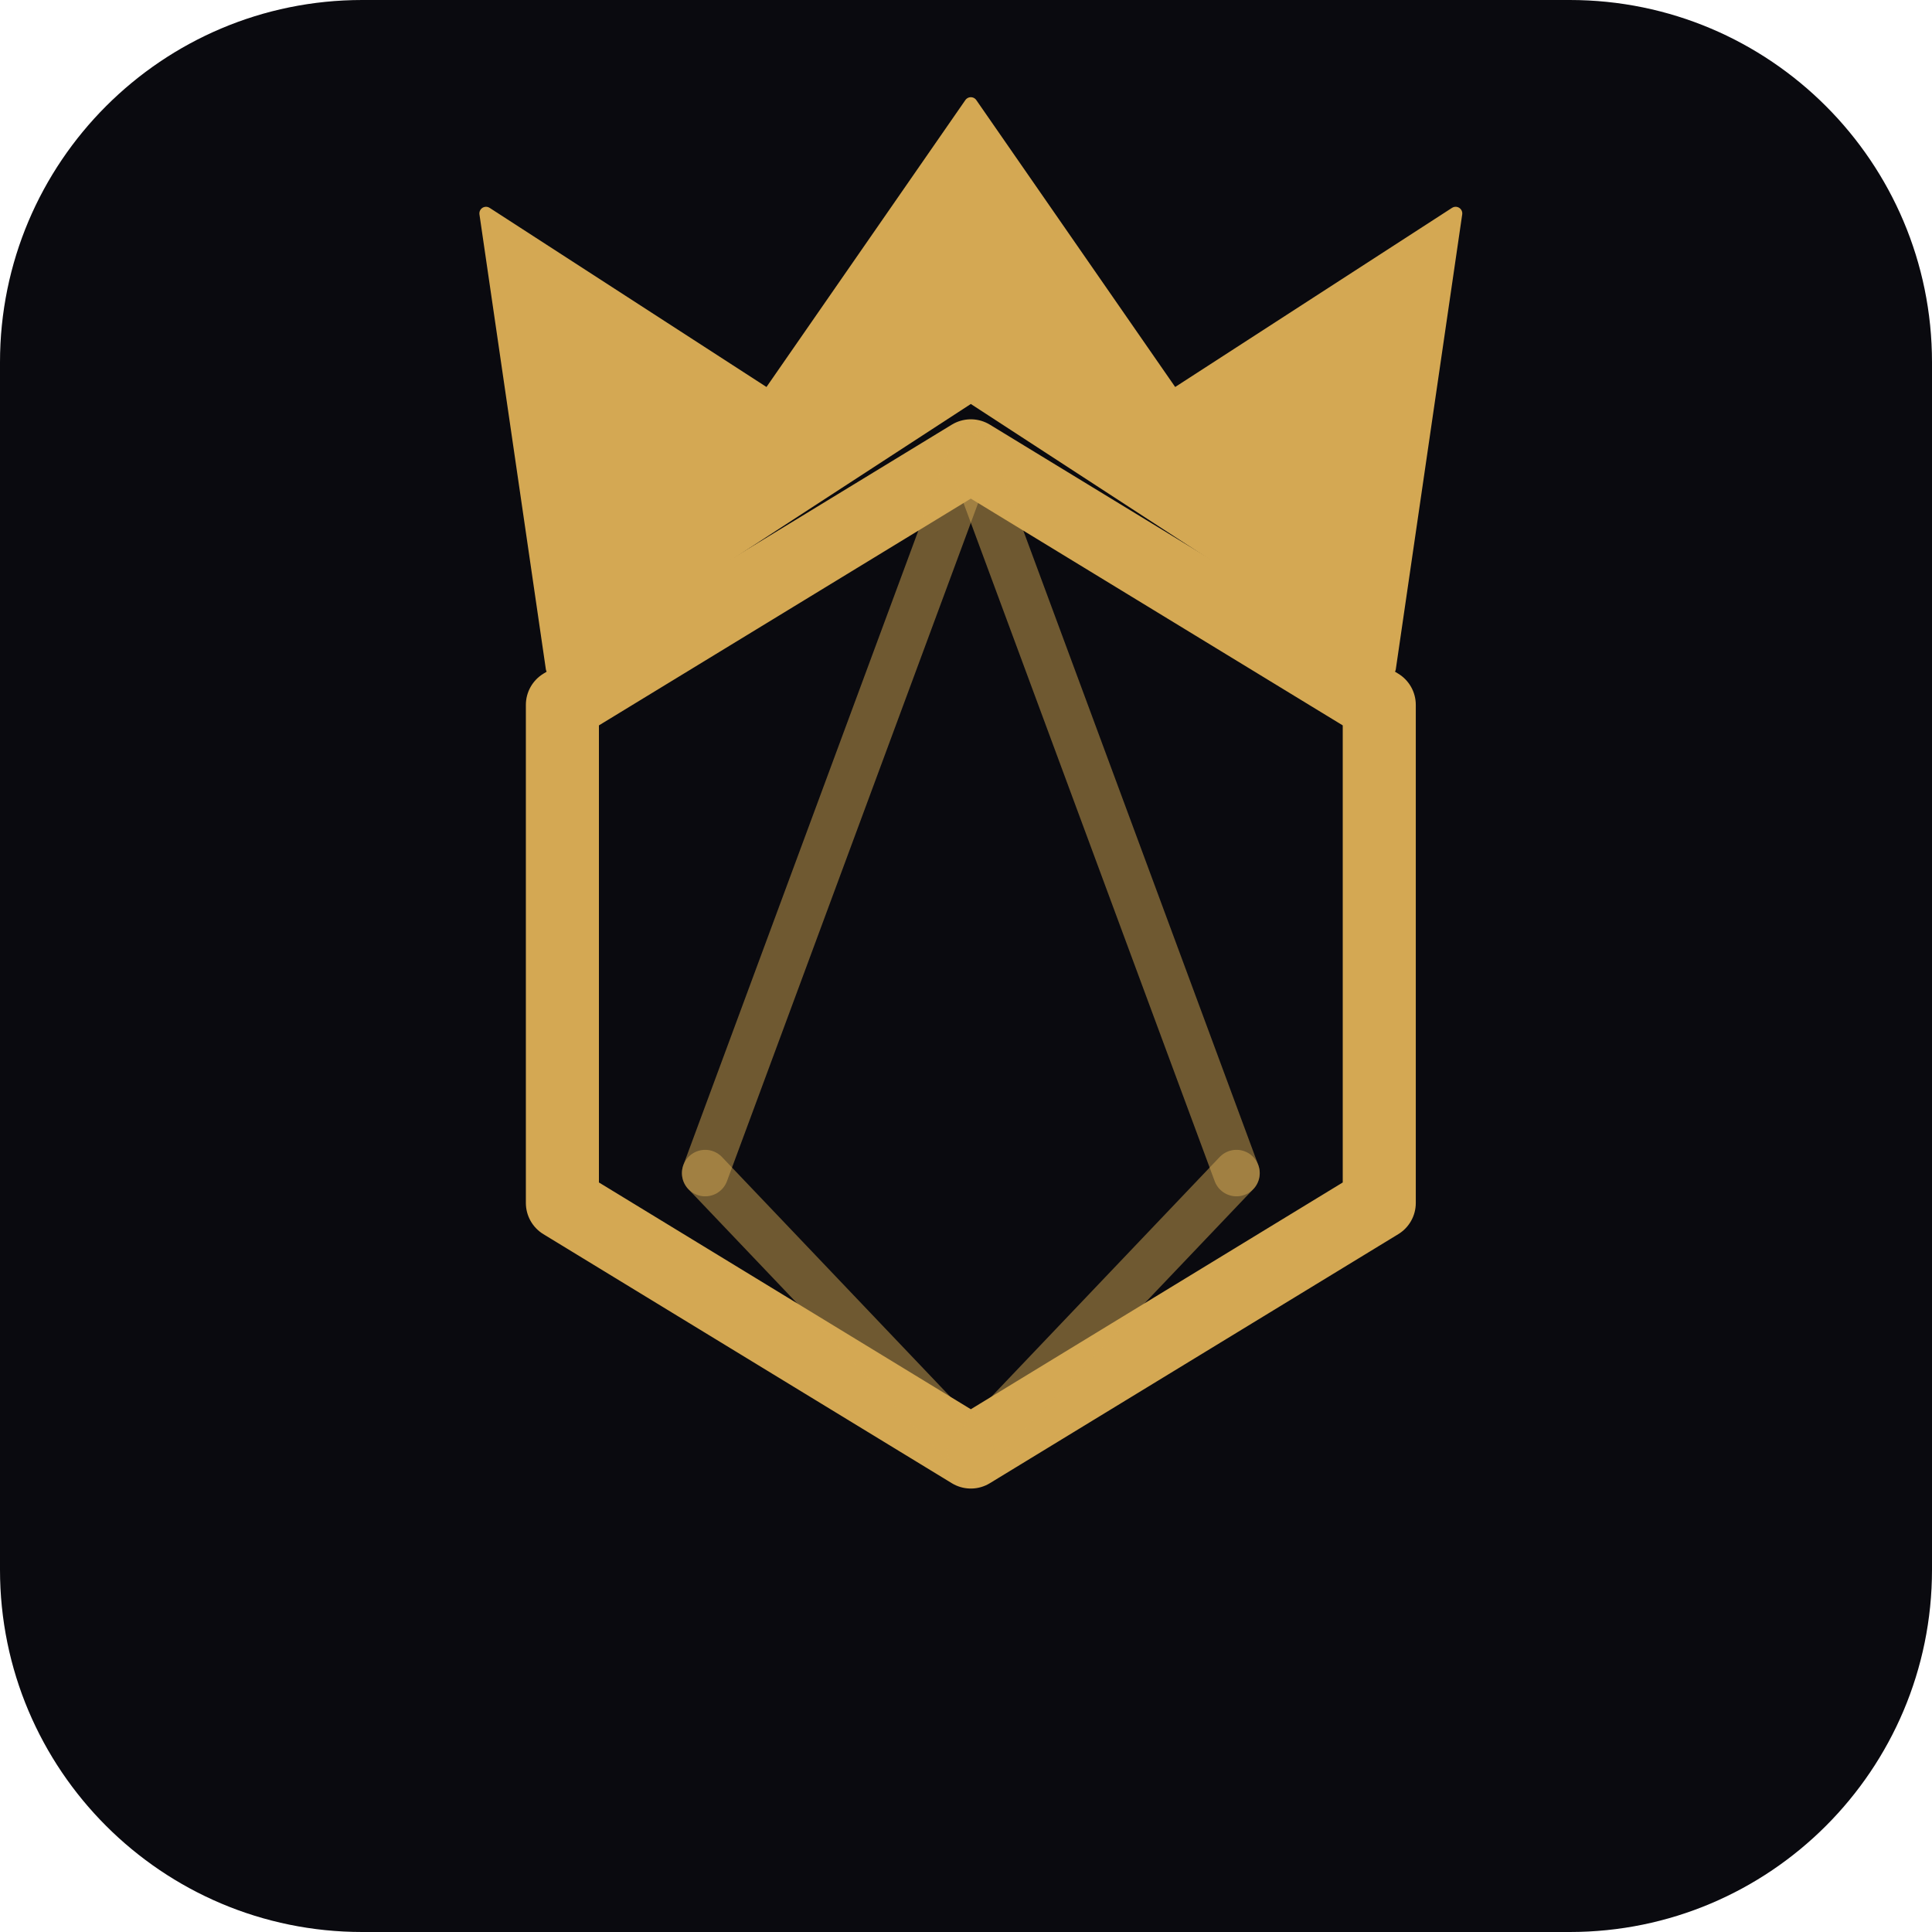
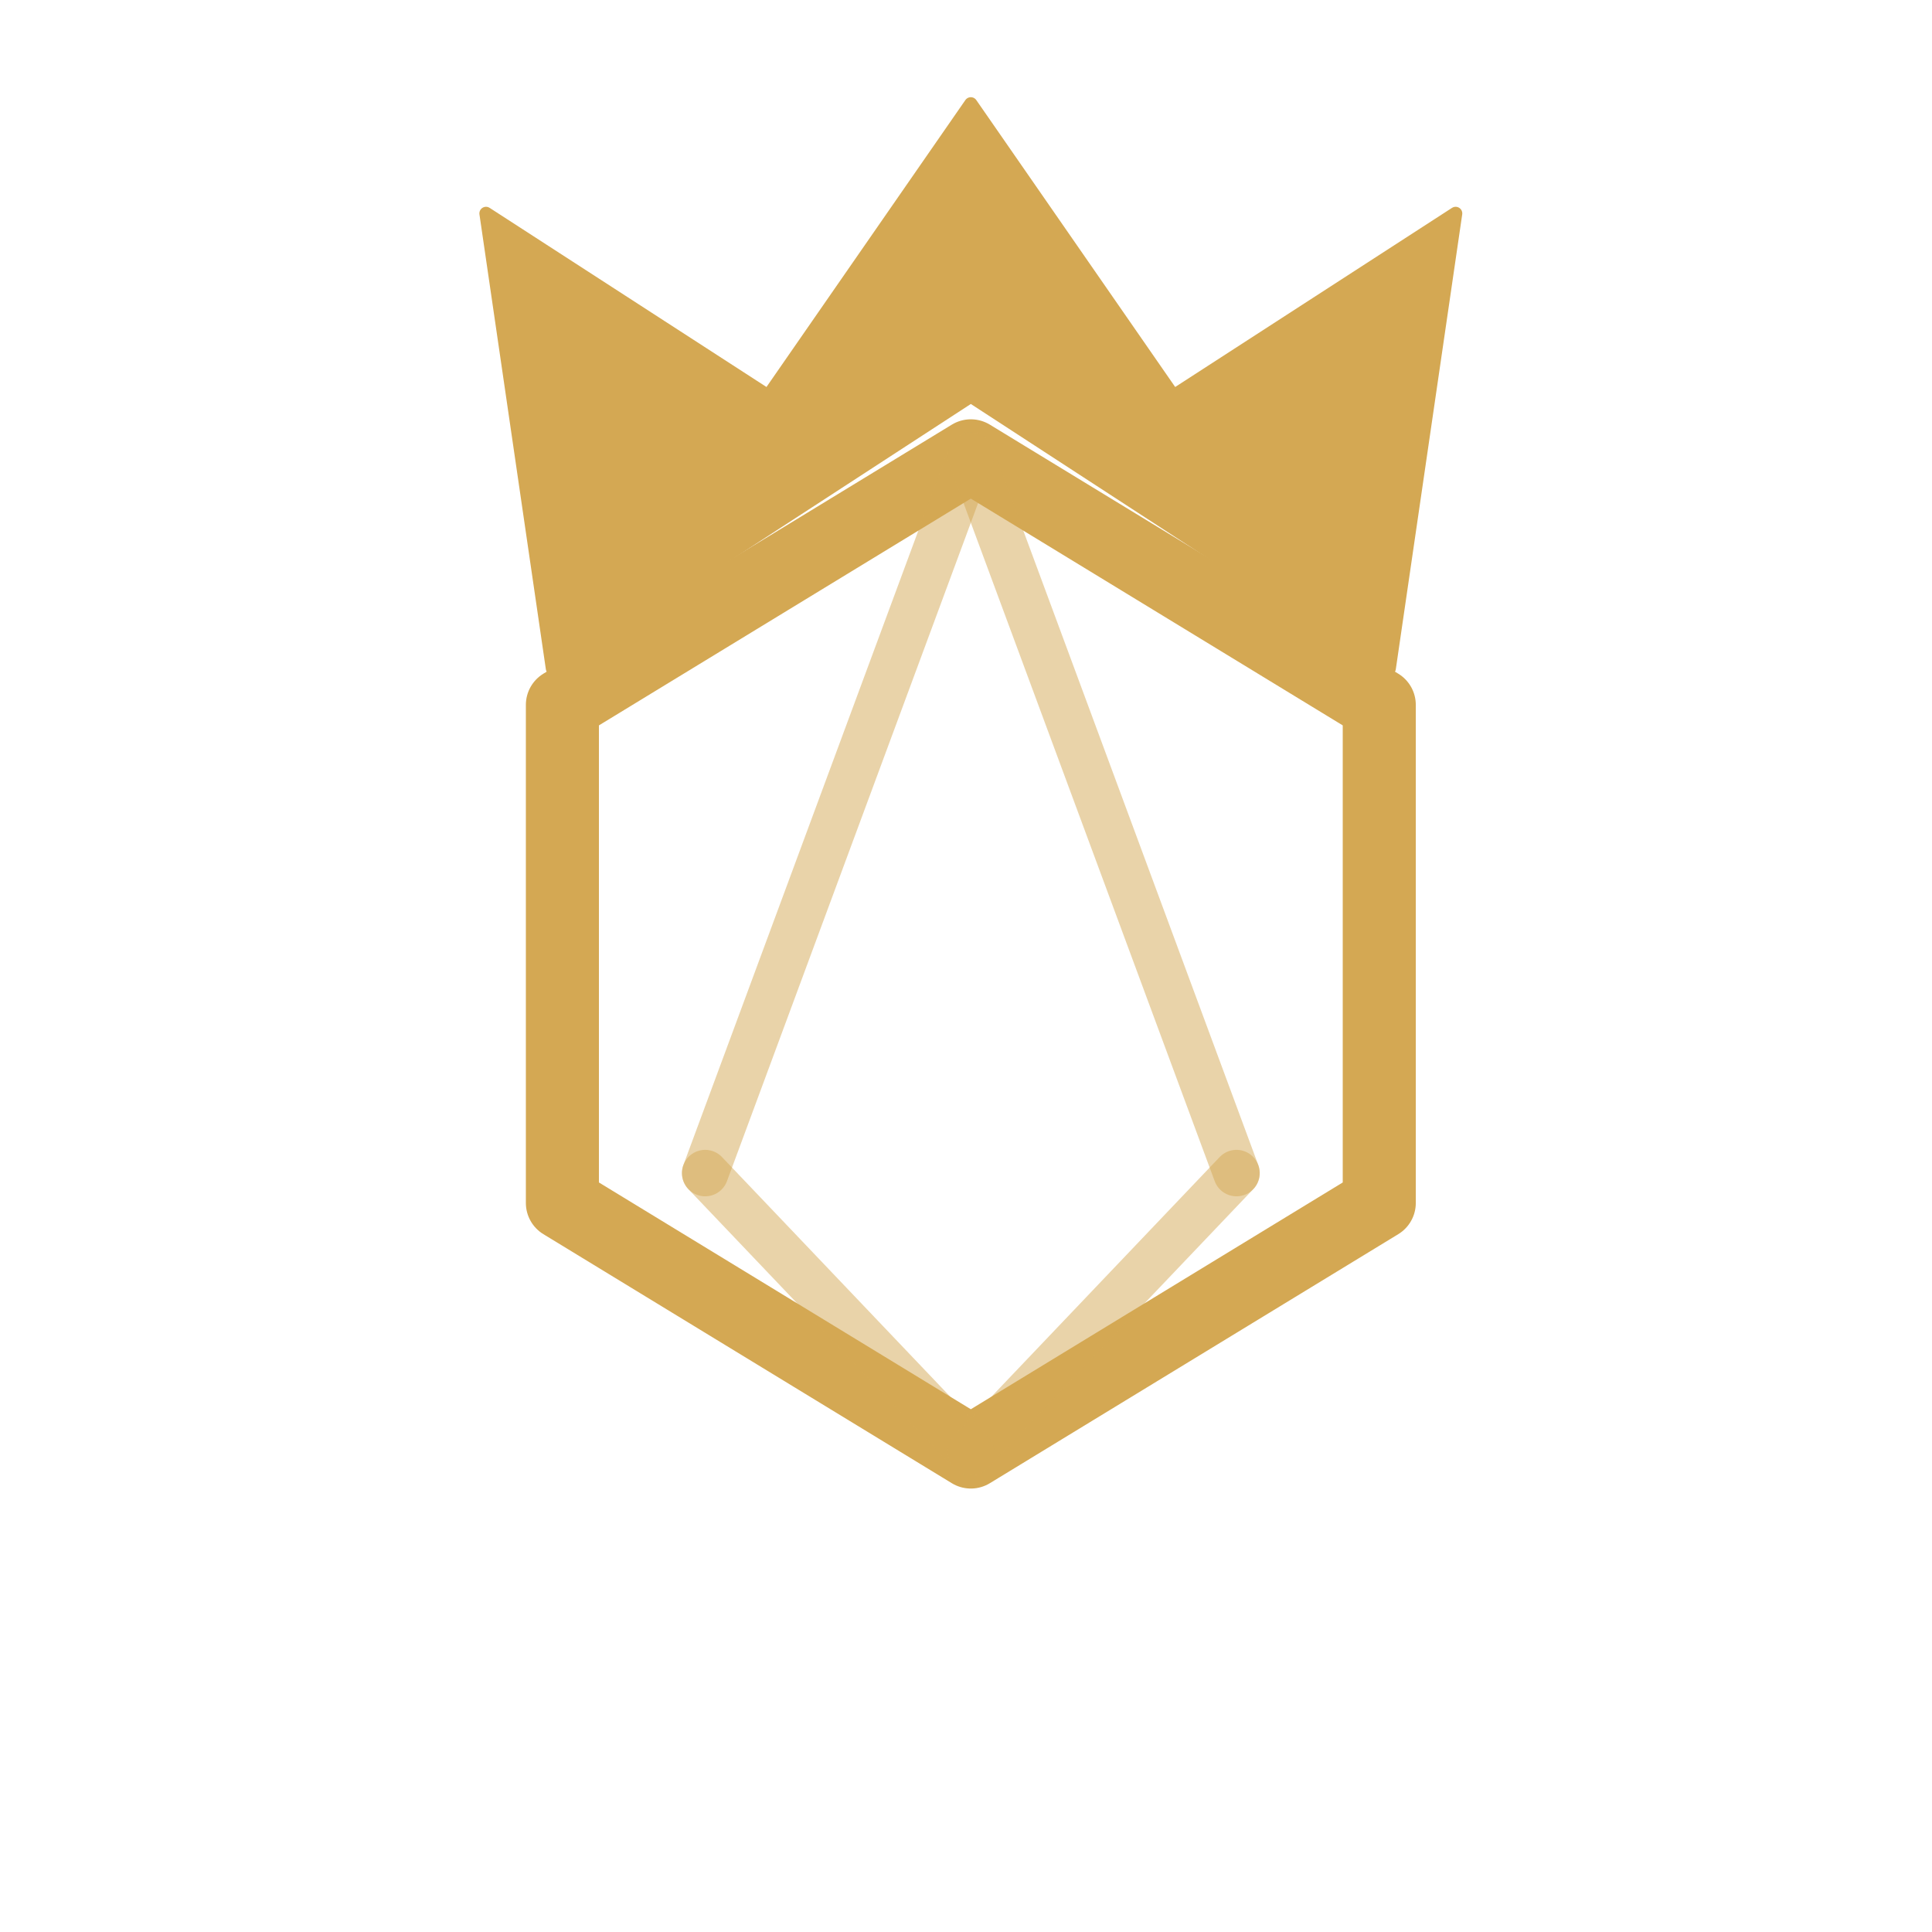
<svg xmlns="http://www.w3.org/2000/svg" viewBox="0 0 32 32" fill="none">
-   <rect width="32" height="32" rx="6" fill="#0A0A0F" />
+   <rect width="32" height="32" rx="6" fill="none" />
  <g transform="translate(2, 1.5) scale(0.055)" stroke="#D4A853" fill="none" stroke-linejoin="round" stroke-linecap="round">
    <polygon points="256,110 379,185 379,335 256,410 133,335 133,185" stroke-width="22" />
    <line x1="256" y1="110" x2="176" y2="326" stroke-width="14" opacity="0.5" />
    <line x1="256" y1="110" x2="336" y2="326" stroke-width="14" opacity="0.5" />
    <line x1="256" y1="410" x2="176" y2="326" stroke-width="14" opacity="0.5" />
    <line x1="256" y1="410" x2="336" y2="326" stroke-width="14" opacity="0.5" />
  </g>
  <g transform="translate(2, 1.5) scale(0.055)">
    <path d="M 130,174 L 110,37 L 195,92 L 256,4 L 317,92 L 402,37 L 382,174 L 256,92 Z" fill="#D4A853" stroke="#D4A853" stroke-width="4" stroke-linejoin="round" />
  </g>
</svg>
